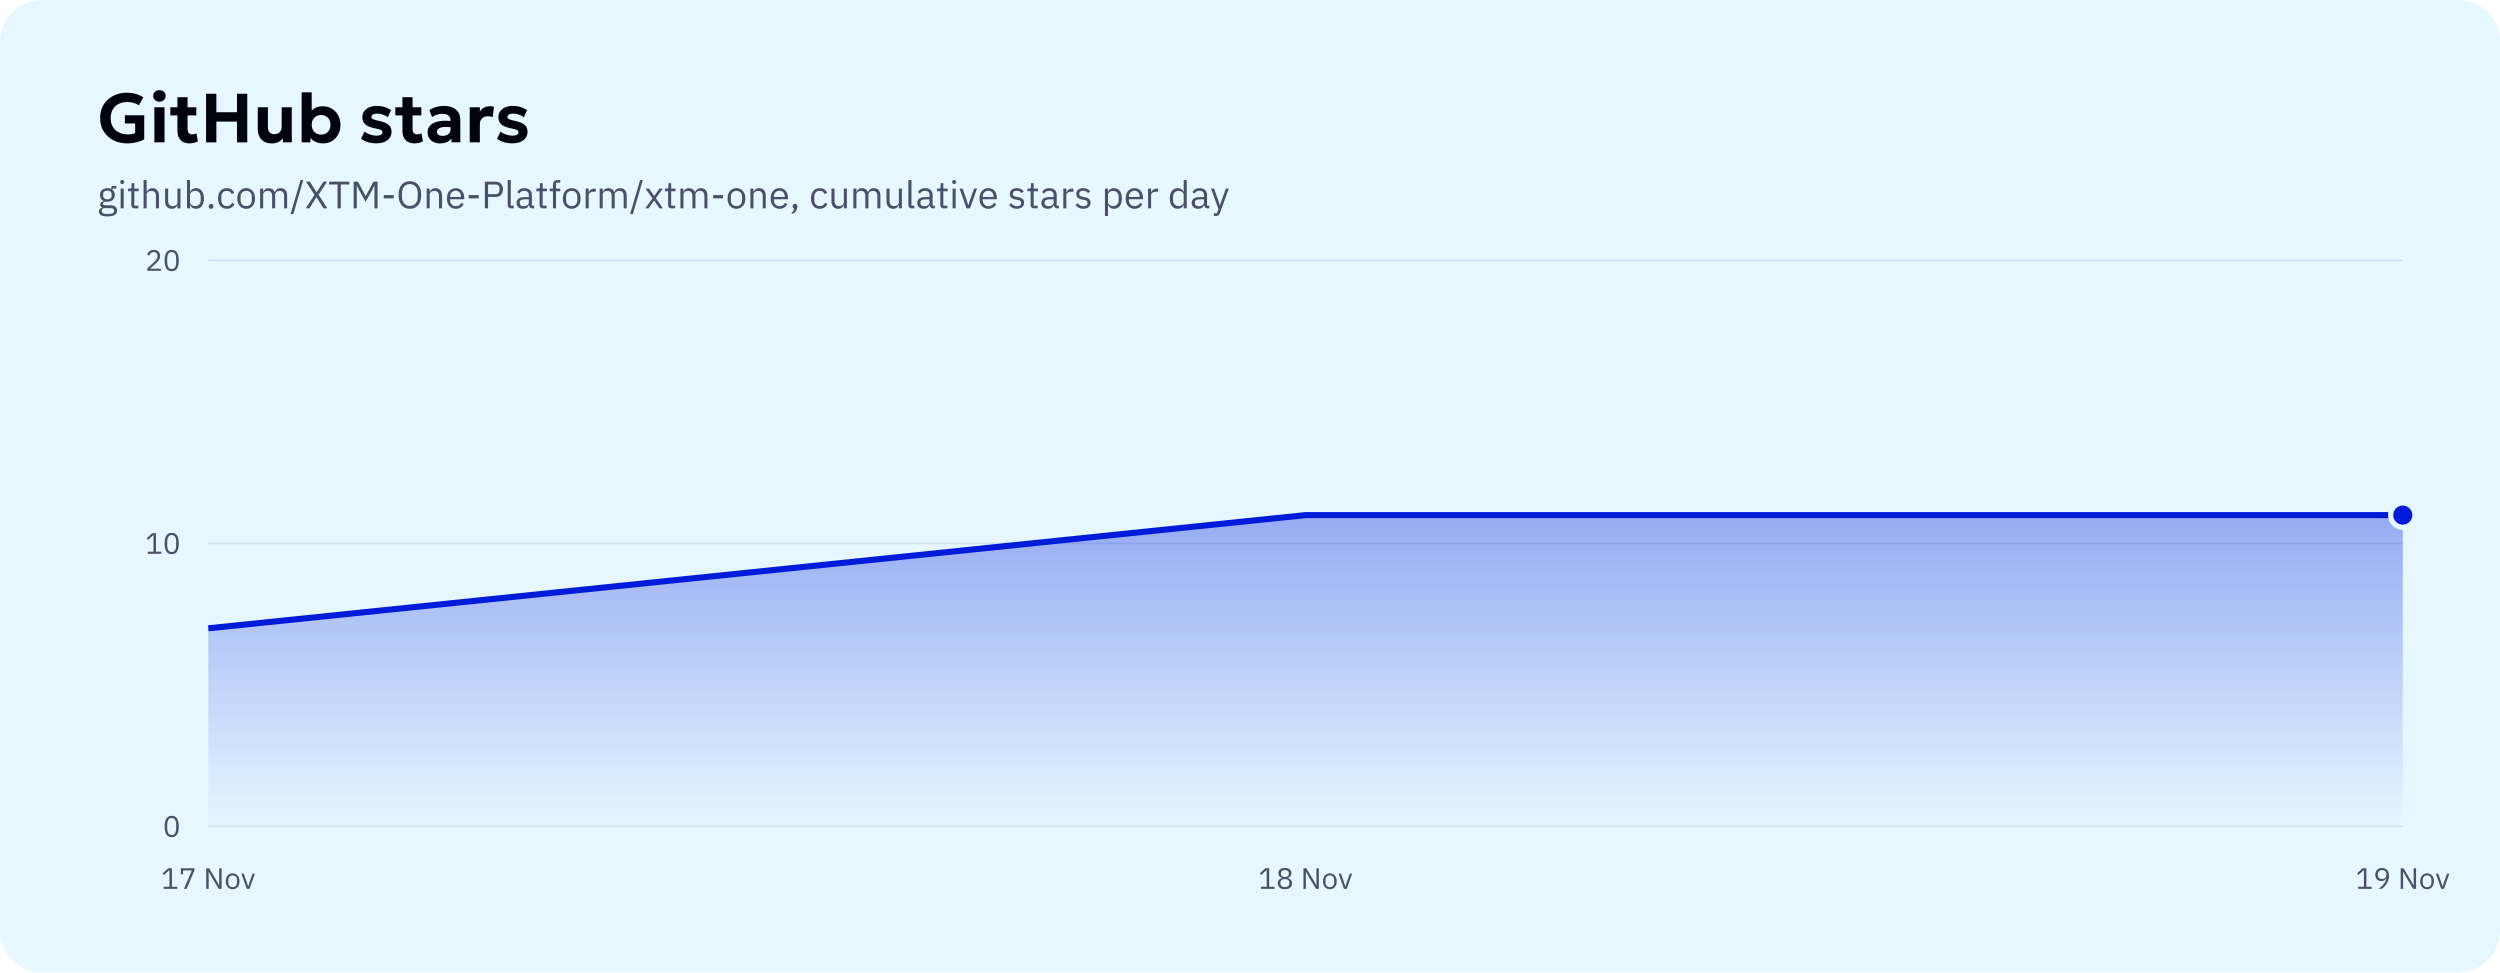
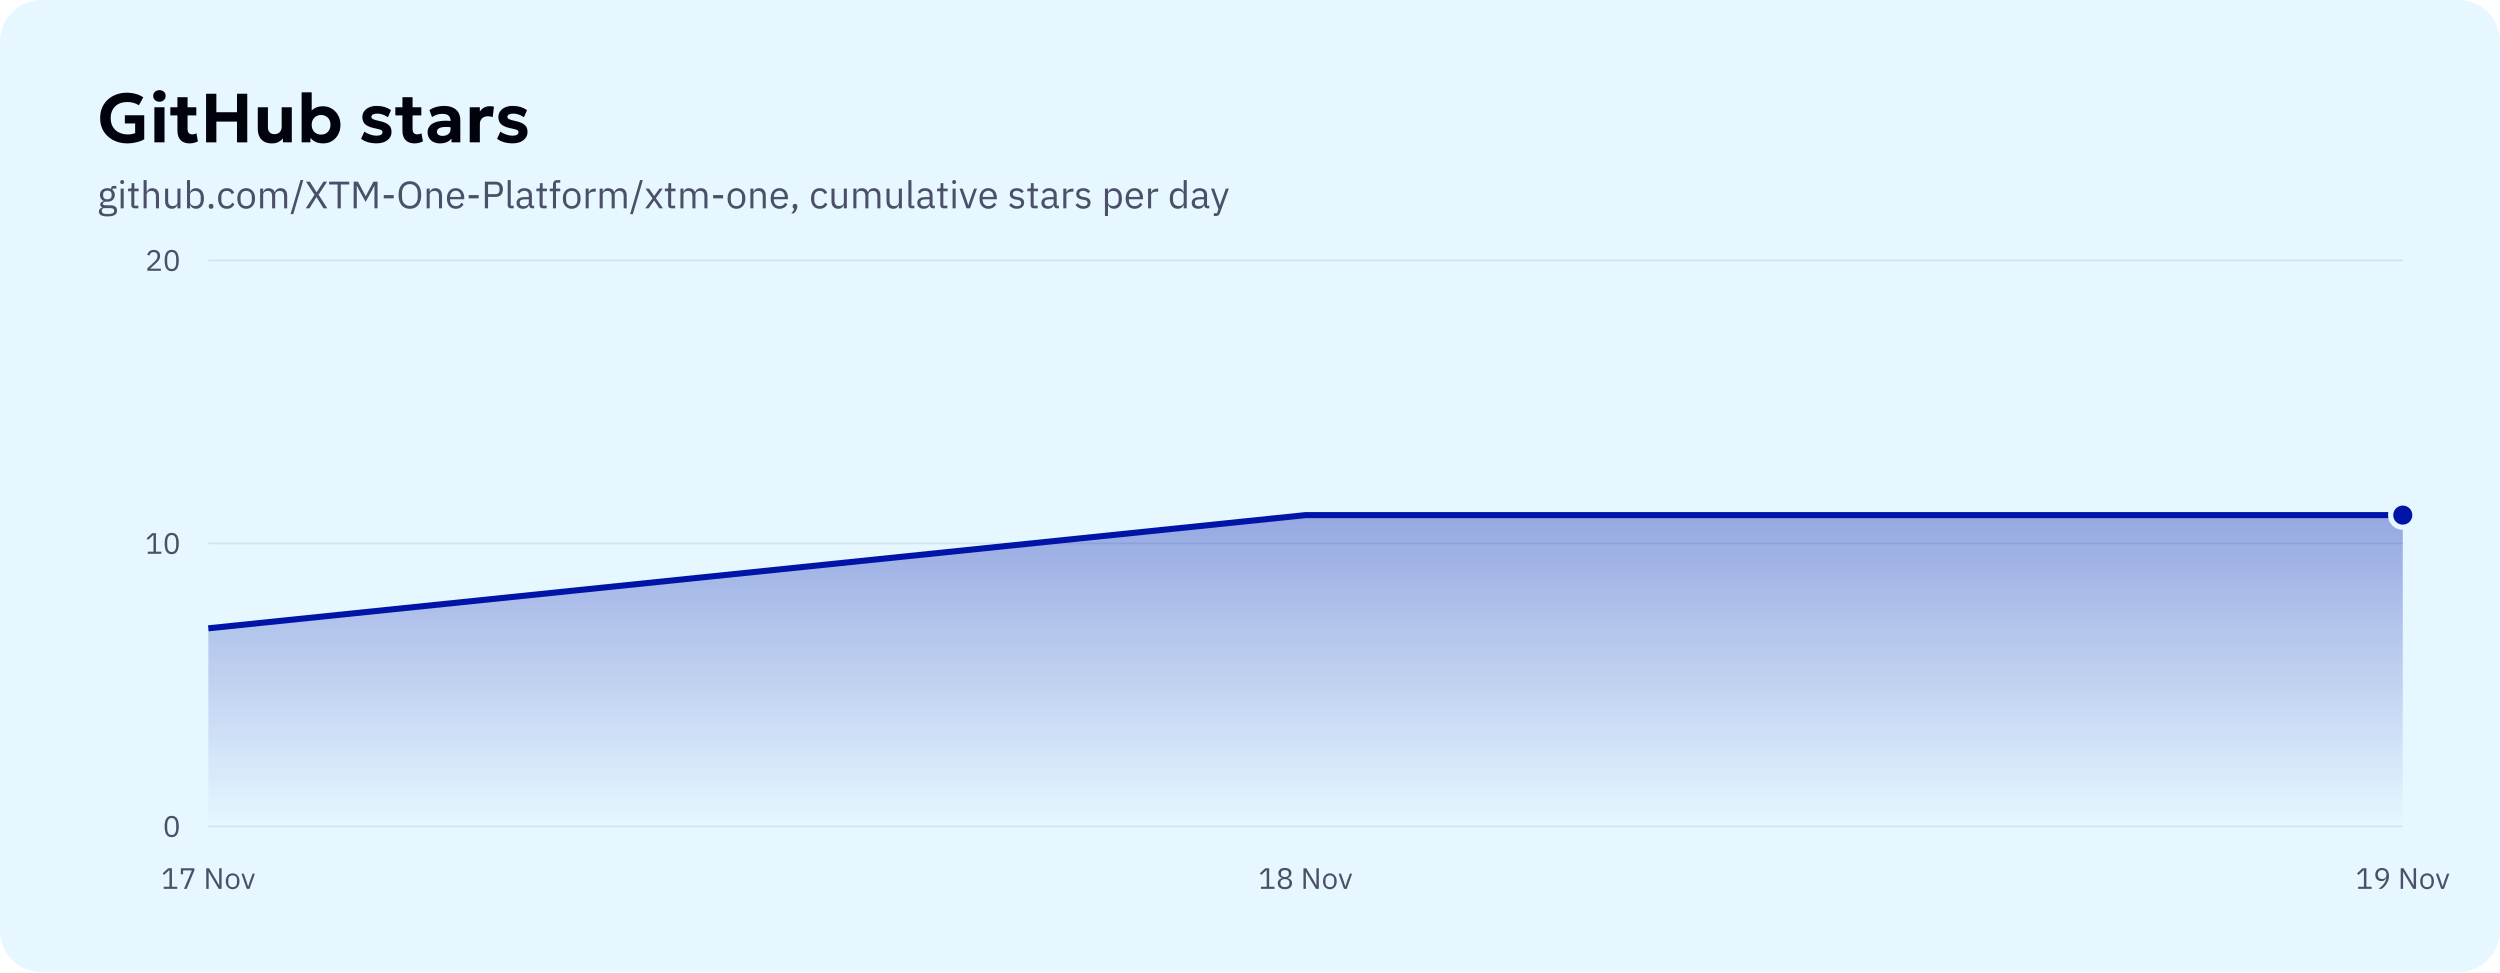
<svg xmlns="http://www.w3.org/2000/svg" width="1440" height="560" viewBox="0 0 1440 560" role="img" aria-label="xtm-one GitHub stars">
  <defs>
    <marker id="arr" viewBox="0 0 10 10" refX="8" refY="5" markerUnits="userSpaceOnUse" markerWidth="13" markerHeight="13" orient="auto-start-reverse">
-       <path d="M0 1L10 5L0 9z" fill="#001BDA" />
+       <path d="M0 1L10 5L0 9z" fill="#0015A8" />
    </marker>
    <marker id="arrm" viewBox="0 0 10 10" refX="8" refY="5" markerUnits="userSpaceOnUse" markerWidth="13" markerHeight="13" orient="auto-start-reverse">
      <path d="M0 1L10 5L0 9z" fill="#4A5068" />
    </marker>
    <path id="gh600-G" d="M435 15Q353 15 282 -10Q211 -35 157 -83Q103 -130 72 -198Q42 -265 42 -349Q42 -433 71 -501Q100 -568 153 -616Q205 -664 275 -689Q345 -715 426 -715Q463 -715 503 -709Q543 -703 584 -689Q624 -675 663 -649L600 -534Q564 -558 522 -569Q480 -581 434 -581Q379 -581 334 -565Q290 -549 259 -519Q228 -488 211 -446Q194 -403 194 -349Q194 -272 227 -220Q260 -167 316 -141Q372 -114 444 -114Q474 -114 501 -120Q528 -125 546 -132V-272H398V-390H677V-44Q646 -25 604 -12Q561 1 517 8Q472 15 435 15Z" />
    <path id="gh600-i" d="M71 0V-505H217V0ZM144 -585Q108 -585 81 -608Q54 -630 54 -669Q54 -707 81 -730Q108 -752 144 -752Q180 -752 207 -730Q233 -707 233 -669Q233 -630 207 -608Q180 -585 144 -585Z" />
    <path id="gh600-t" d="M290 15Q209 15 162 -31Q115 -77 115 -169V-650H261V-505H387V-388H261V-196Q261 -151 280 -133Q298 -115 329 -115Q346 -115 361 -119Q376 -123 389 -130L410 -14Q387 -2 356 6Q324 15 290 15ZM13 -388V-505H130V-388Z" />
    <path id="gh600-H" d="M85 0V-700H233V-434H530V-700H678V0H530V-299H233V0Z" />
    <path id="gh600-u" d="M268 15Q199 15 155 -12Q110 -39 88 -86Q66 -133 66 -193V-505H212V-216Q212 -171 237 -144Q262 -118 308 -118Q338 -118 361 -131Q384 -145 397 -168Q410 -192 410 -224V-505H556V0H428V-56Q402 -25 364 -5Q326 15 268 15Z" />
    <path id="gh600-b" d="M378 15Q330 15 290 1Q251 -13 222 -39Q194 -64 178 -98L198 -130V0H71V-720H216V-390L184 -423Q218 -470 266 -495Q314 -520 376 -520Q450 -520 508 -484Q565 -449 597 -388Q630 -328 630 -252Q630 -193 611 -144Q592 -95 558 -59Q525 -24 479 -4Q433 15 378 15ZM351 -112Q390 -112 420 -129Q451 -146 468 -178Q486 -209 486 -252Q486 -296 469 -328Q451 -359 421 -376Q390 -394 351 -394Q312 -394 282 -376Q251 -359 234 -328Q216 -296 216 -252Q216 -209 234 -178Q251 -146 282 -129Q312 -112 351 -112Z" />
    <path id="gh600-s" d="M254 14Q186 14 129 -3Q72 -21 32 -52L80 -154Q119 -127 165 -112Q211 -96 253 -96Q295 -96 318 -109Q341 -122 341 -146Q341 -168 321 -178Q300 -188 242 -200Q142 -218 96 -257Q51 -295 51 -363Q51 -412 77 -448Q104 -484 151 -505Q198 -525 259 -525Q319 -525 372 -509Q425 -492 464 -463L418 -361Q398 -377 372 -389Q346 -401 318 -408Q290 -414 263 -414Q226 -414 204 -402Q181 -390 181 -368Q181 -346 201 -336Q222 -325 278 -312Q383 -291 427 -254Q471 -218 471 -152Q471 -102 444 -65Q416 -27 368 -6Q319 14 254 14Z" />
    <path id="gh600-a" d="M212 15Q161 15 121 -5Q81 -24 58 -60Q35 -97 35 -147Q35 -190 57 -223Q78 -257 122 -279Q166 -301 233 -308Q300 -316 391 -307L393 -214Q339 -223 297 -222Q255 -222 227 -214Q198 -206 184 -191Q169 -176 169 -154Q169 -124 191 -109Q214 -93 251 -93Q284 -93 310 -104Q336 -116 351 -138Q366 -160 366 -191V-313Q366 -342 354 -364Q342 -386 316 -399Q290 -411 248 -411Q209 -411 170 -399Q132 -387 99 -364L61 -465Q110 -497 164 -511Q219 -525 270 -525Q342 -525 394 -502Q447 -480 477 -433Q506 -387 506 -314V0H379V-56Q354 -22 311 -3Q267 15 212 15Z" />
    <path id="gh600-r" d="M71 0V-505H217V-442Q242 -484 280 -502Q319 -521 364 -521Q380 -521 394 -519Q407 -517 420 -514L402 -364Q386 -370 368 -373Q350 -376 332 -376Q282 -376 250 -347Q217 -317 217 -263V0Z" />
    <path id="gb400-g" d="M520 57Q520 110 492 144Q464 179 408 196Q353 212 270 212Q190 212 140 197Q89 182 66 154Q43 125 43 85Q43 43 65 19Q87 -5 125 -15V-26Q103 -37 91 -54Q79 -72 79 -98Q79 -137 104 -158Q129 -178 168 -188V-192Q122 -214 96 -255Q71 -296 71 -350Q71 -403 95 -443Q119 -483 163 -506Q207 -528 265 -528Q293 -528 318 -523Q342 -518 363 -508V-517Q363 -547 377 -566Q391 -586 423 -586H500V-516H402V-483Q430 -459 446 -425Q461 -391 461 -350Q461 -298 437 -258Q413 -217 369 -194Q325 -172 266 -172Q253 -172 240 -174Q227 -175 216 -177Q191 -170 170 -156Q148 -143 148 -119Q148 -96 170 -88Q192 -80 227 -80H337Q433 -80 476 -44Q520 -7 520 57ZM445 63Q445 32 422 14Q398 -5 338 -5H166Q141 6 130 24Q118 41 118 65Q118 99 144 123Q169 147 230 147H304Q371 147 408 126Q445 105 445 63ZM266 -236Q317 -236 347 -260Q377 -285 377 -336V-364Q377 -415 347 -440Q317 -464 266 -464Q215 -464 185 -440Q155 -415 155 -364V-336Q155 -285 185 -260Q215 -236 266 -236Z" />
    <path id="gb400-i" d="M125 -637Q100 -637 88 -650Q76 -662 76 -682V-695Q76 -715 88 -728Q100 -740 125 -740Q151 -740 162 -728Q174 -715 174 -695V-682Q174 -662 162 -650Q151 -637 125 -637ZM85 0V-516H165V0Z" />
    <path id="gb400-t" d="M299 0H199Q158 0 136 -24Q114 -48 114 -85V-446H29V-516H77Q103 -516 112 -526Q122 -537 122 -563V-659H194V-516H307V-446H194V-70H299Z" />
    <path id="gb400-h" d="M85 0V-740H165V-432H169Q188 -476 222 -502Q257 -528 315 -528Q395 -528 442 -476Q488 -425 488 -331V0H408V-317Q408 -386 378 -421Q349 -456 291 -456Q259 -456 230 -446Q201 -435 183 -413Q165 -391 165 -358V0Z" />
    <path id="gb400-u" d="M403 0V-84H399Q384 -47 352 -18Q319 12 254 12Q175 12 128 -40Q80 -91 80 -185V-516H160V-199Q160 -130 190 -95Q220 -60 278 -60Q310 -60 338 -70Q367 -81 385 -103Q403 -125 403 -159V-516H483V0Z" />
    <path id="gb400-b" d="M85 0V-740H165V-432H169Q189 -481 228 -504Q267 -528 320 -528Q385 -528 432 -495Q479 -462 504 -402Q530 -341 530 -258Q530 -176 504 -115Q479 -54 432 -21Q385 12 320 12Q267 12 230 -12Q192 -36 169 -84H165V0ZM298 -60Q366 -60 405 -102Q444 -145 444 -214V-302Q444 -371 405 -414Q366 -456 298 -456Q262 -456 232 -443Q201 -430 183 -408Q165 -386 165 -357V-165Q165 -132 183 -108Q201 -85 232 -72Q262 -60 298 -60Z" />
    <path id="gb400-period" d="M136 12Q105 12 90 -4Q75 -21 75 -46V-59Q75 -85 90 -101Q105 -117 136 -117Q168 -117 182 -101Q197 -85 197 -59V-46Q197 -21 182 -4Q168 12 136 12Z" />
    <path id="gb400-c" d="M277 12Q168 12 108 -61Q47 -134 47 -258Q47 -382 108 -455Q168 -528 277 -528Q354 -528 401 -494Q448 -460 470 -407L403 -373Q389 -413 356 -435Q324 -457 277 -457Q206 -457 170 -414Q133 -370 133 -302V-214Q133 -147 170 -103Q206 -59 277 -59Q326 -59 361 -82Q396 -105 417 -149L475 -110Q450 -55 400 -22Q351 12 277 12Z" />
    <path id="gb400-o" d="M280 12Q211 12 158 -22Q106 -55 76 -116Q47 -176 47 -258Q47 -340 76 -400Q106 -461 158 -494Q211 -528 280 -528Q349 -528 402 -494Q454 -461 484 -400Q513 -340 513 -258Q513 -176 484 -116Q454 -55 402 -22Q349 12 280 12ZM280 -59Q345 -59 386 -99Q427 -139 427 -221V-295Q427 -377 386 -417Q345 -457 280 -457Q216 -457 174 -417Q133 -377 133 -295V-221Q133 -139 174 -99Q216 -59 280 -59Z" />
    <path id="gb400-m" d="M165 0H85V-516H165V-432H169Q186 -472 217 -500Q248 -528 308 -528Q359 -528 402 -504Q445 -479 466 -423H468Q482 -465 520 -496Q559 -528 625 -528Q704 -528 748 -476Q793 -425 793 -331V0H713V-317Q713 -385 686 -420Q659 -456 600 -456Q569 -456 541 -446Q513 -435 496 -413Q479 -391 479 -358V0H399V-317Q399 -386 372 -421Q345 -456 288 -456Q257 -456 228 -446Q200 -435 182 -413Q165 -391 165 -358Z" />
    <path id="gb400-slash" d="M81 151H9L270 -740H342Z" />
    <path id="gb400-X" d="M24 0 252 -355 30 -698H131L306 -420H308L487 -698H583L359 -358L589 0H488L305 -293H303L120 0Z" />
    <path id="gb400-T" d="M550 -624H328V0H244V-624H22V-698H550Z" />
    <path id="gb400-M" d="M93 0V-698H205L337 -451L405 -322H410L479 -451L611 -698H719V0H637V-471V-588H632L573 -471L406 -167L239 -471L180 -588H175V-471V0Z" />
    <path id="gb400-hyphen" d="M330 -261H69V-347H330Z" />
    <path id="gb400-O" d="M354 12Q264 12 198 -30Q131 -71 94 -152Q58 -232 58 -349Q58 -466 94 -546Q131 -627 198 -668Q264 -710 354 -710Q444 -710 510 -668Q577 -627 614 -546Q650 -466 650 -349Q650 -232 614 -152Q577 -71 510 -30Q444 12 354 12ZM354 -63Q415 -63 461 -92Q507 -120 534 -171Q560 -222 560 -291V-407Q560 -476 534 -528Q507 -579 461 -607Q415 -635 354 -635Q294 -635 248 -607Q201 -579 174 -528Q148 -476 148 -407V-291Q148 -222 174 -171Q201 -120 248 -92Q294 -63 354 -63Z" />
    <path id="gb400-n" d="M165 0H85V-516H165V-432H169Q188 -476 222 -502Q257 -528 315 -528Q395 -528 442 -476Q488 -425 488 -331V0H408V-317Q408 -386 378 -421Q349 -456 291 -456Q259 -456 230 -446Q201 -435 183 -413Q165 -391 165 -358Z" />
    <path id="gb400-e" d="M279 12Q209 12 157 -22Q105 -55 76 -116Q47 -176 47 -258Q47 -340 76 -400Q105 -461 157 -494Q209 -528 279 -528Q348 -528 398 -496Q448 -463 475 -406Q502 -349 502 -276V-238H131V-214Q131 -147 172 -102Q212 -58 284 -58Q333 -58 370 -81Q406 -104 426 -147L483 -106Q458 -54 405 -21Q352 12 279 12ZM279 -461Q236 -461 202 -441Q169 -421 150 -386Q131 -350 131 -305V-298H416V-309Q416 -355 399 -389Q382 -423 351 -442Q320 -461 279 -461Z" />
    <path id="gb400-P" d="M177 0H93V-698H371Q434 -698 478 -674Q521 -649 544 -604Q566 -560 566 -498Q566 -437 544 -392Q521 -347 478 -322Q434 -298 371 -298H177ZM177 -624V-372H371Q404 -372 428 -384Q451 -395 464 -418Q476 -440 476 -472V-524Q476 -556 464 -578Q451 -601 428 -612Q404 -624 371 -624Z" />
    <path id="gb400-l" d="M241 0H170Q129 0 107 -24Q85 -47 85 -83V-740H165V-70H241Z" />
    <path id="gb400-a" d="M505 0H460Q428 0 408 -14Q388 -27 379 -51Q370 -75 370 -106V-113L401 -84H366Q350 -37 310 -12Q271 12 217 12Q135 12 90 -30Q44 -72 44 -144Q44 -193 68 -226Q92 -260 140 -278Q189 -295 264 -295H366V-346Q366 -401 336 -430Q306 -459 244 -459Q198 -459 166 -438Q134 -417 113 -382L65 -427Q86 -468 132 -498Q178 -528 248 -528Q341 -528 394 -482Q446 -436 446 -354V-70H505ZM366 -235H260Q192 -235 160 -215Q128 -195 128 -157V-136Q128 -98 156 -77Q184 -56 230 -56Q270 -56 300 -68Q331 -81 348 -102Q366 -124 366 -150Z" />
    <path id="gb400-f" d="M113 0V-446H29V-516H113V-620Q113 -673 141 -706Q169 -740 226 -740H304V-670H193V-516H304V-446H193V0Z" />
    <path id="gb400-r" d="M165 0H85V-516H165V-421H170Q179 -446 198 -468Q217 -489 247 -502Q277 -516 319 -516H350V-436H303Q260 -436 229 -424Q198 -413 182 -394Q165 -375 165 -350Z" />
    <path id="gb400-x" d="M21 0 212 -260 29 -516H123L254 -324H257L393 -516H482L300 -266L486 0H392L258 -202H255L110 0Z" />
    <path id="gb400-comma" d="M136 -117Q168 -117 182 -100Q197 -84 197 -58V-44Q197 -4 173 46Q149 96 106 133H39Q69 101 88 72Q106 44 114 9Q94 4 84 -10Q75 -24 75 -44V-58Q75 -84 90 -100Q105 -117 136 -117Z" />
    <path id="gb400-v" d="M292 0H199L18 -516H98L188 -260L244 -84H249L305 -260L397 -516H474Z" />
    <path id="gb400-s" d="M240 12Q169 12 120 -16Q71 -43 36 -89L93 -135Q123 -98 160 -77Q197 -56 246 -56Q297 -56 326 -78Q354 -100 354 -140Q354 -170 334 -192Q315 -214 264 -221L223 -227Q176 -234 138 -250Q100 -267 78 -298Q57 -328 57 -376Q57 -453 110 -490Q162 -528 241 -528Q283 -528 316 -518Q348 -508 374 -490Q400 -471 421 -445L368 -397Q351 -421 318 -440Q285 -460 235 -460Q186 -460 160 -438Q134 -417 134 -380Q134 -343 160 -326Q185 -308 233 -300L273 -294Q359 -281 395 -244Q431 -208 431 -149Q431 -99 408 -63Q385 -27 342 -8Q299 12 240 12Z" />
    <path id="gb400-p" d="M85 200V-516H165V-432H169Q189 -481 228 -504Q267 -528 320 -528Q385 -528 432 -495Q479 -462 504 -402Q530 -341 530 -258Q530 -176 504 -115Q479 -54 432 -21Q385 12 320 12Q267 12 230 -12Q192 -36 169 -84H165V200ZM298 -60Q366 -60 405 -102Q444 -145 444 -214V-302Q444 -371 405 -414Q366 -456 298 -456Q262 -456 232 -443Q201 -430 183 -408Q165 -386 165 -357V-165Q165 -132 183 -108Q201 -85 232 -72Q262 -60 298 -60Z" />
    <path id="gb400-d" d="M415 0V-84H411Q388 -36 350 -12Q313 12 260 12Q196 12 148 -21Q101 -54 76 -115Q50 -176 50 -258Q50 -341 76 -402Q101 -462 148 -495Q196 -528 260 -528Q313 -528 352 -504Q391 -481 411 -432H415V-740H495V0ZM282 -60Q319 -60 349 -72Q379 -85 397 -108Q415 -132 415 -165V-357Q415 -386 397 -408Q379 -430 349 -443Q319 -456 282 -456Q215 -456 176 -414Q136 -371 136 -302V-214Q136 -145 176 -102Q215 -60 282 -60Z" />
    <path id="gb400-y" d="M278 -165 403 -516H482L251 120Q240 151 226 168Q213 186 191 193Q169 200 131 200H90V130H171L210 20L17 -516H97L221 -165L245 -81H250Z" />
    <path id="gb400-zero" d="M300 12Q217 12 164 -31Q110 -74 85 -154Q60 -235 60 -349Q60 -463 85 -544Q110 -625 164 -668Q217 -710 300 -710Q384 -710 437 -668Q490 -625 515 -544Q540 -463 540 -349Q540 -235 515 -154Q490 -74 437 -31Q384 12 300 12ZM300 -61Q355 -61 388 -90Q421 -120 436 -172Q452 -225 452 -292V-406Q452 -474 436 -526Q421 -578 388 -608Q355 -637 300 -637Q246 -637 212 -608Q179 -578 164 -526Q148 -474 148 -406V-292Q148 -225 164 -172Q179 -120 212 -90Q246 -61 300 -61Z" />
    <path id="gb400-one" d="M547 0H88V-74H283V-636H276L100 -472L51 -525L236 -698H367V-74H547Z" />
    <path id="gb400-two" d="M533 -74V0H75V-86L303 -296Q352 -341 385 -392Q418 -443 418 -493V-505Q418 -563 386 -599Q354 -635 289 -635Q225 -635 192 -601Q158 -567 144 -517L69 -546Q83 -587 110 -624Q136 -662 181 -686Q226 -710 293 -710Q361 -710 409 -684Q457 -658 482 -612Q507 -567 507 -507Q507 -453 488 -408Q468 -363 434 -323Q399 -283 354 -243L166 -74Z" />
    <path id="gb400-seven" d="M265 0H175L442 -626H144V-496H69V-698H527V-624Z" />
    <path id="gb400-N" d="M517 0 262 -426 178 -581H175V-426V0H93V-698H190L445 -272L529 -117H532V-272V-698H614V0Z" />
    <path id="gb400-eight" d="M300 12Q221 12 167 -14Q113 -41 86 -87Q58 -133 58 -190Q58 -261 97 -304Q136 -346 199 -363V-371Q144 -390 112 -432Q79 -475 79 -535Q79 -615 138 -662Q196 -710 300 -710Q404 -710 462 -662Q521 -615 521 -535Q521 -475 488 -432Q456 -390 401 -371V-363Q464 -346 503 -304Q542 -261 542 -190Q542 -133 514 -87Q487 -41 434 -14Q380 12 300 12ZM300 -61Q373 -61 413 -94Q453 -127 453 -186V-207Q453 -266 413 -299Q373 -332 300 -332Q227 -332 187 -299Q147 -266 147 -207V-186Q147 -127 187 -94Q227 -61 300 -61ZM300 -402Q365 -402 400 -430Q434 -459 434 -512V-527Q434 -580 400 -608Q365 -637 300 -637Q235 -637 200 -608Q166 -580 166 -527V-512Q166 -459 200 -430Q235 -402 300 -402Z" />
    <path id="gb400-nine" d="M533 -442Q533 -364 510 -296Q488 -228 450 -171Q413 -114 370 -70Q326 -27 284 0H176Q251 -55 304 -107Q357 -159 392 -220Q427 -281 446 -362L441 -364Q425 -336 402 -313Q379 -290 348 -277Q316 -264 273 -264Q213 -264 166 -290Q120 -316 94 -364Q67 -413 67 -479Q67 -548 96 -600Q125 -652 177 -681Q229 -710 299 -710Q372 -710 424 -678Q476 -645 504 -585Q533 -525 533 -442ZM300 -335Q346 -335 378 -352Q411 -369 428 -402Q446 -435 446 -482V-490Q446 -537 428 -570Q411 -603 378 -620Q346 -637 300 -637Q254 -637 222 -620Q189 -603 172 -570Q154 -537 154 -490V-482Q154 -435 172 -402Q189 -369 222 -352Q254 -335 300 -335Z" />
  </defs>
  <rect width="1440" height="560" rx="24" fill="#E6F7FF" />
  <defs>
    <linearGradient id="fill-light" x1="0" y1="0" x2="0" y2="1">
-       <stop offset="0" stop-color="#001BDA" stop-opacity="0.35" />
-       <stop offset="1" stop-color="#001BDA" stop-opacity="0" />
+       <stop offset="0" stop-color="#0015A8" stop-opacity="0.35" />
+       <stop offset="1" stop-color="#0015A8" stop-opacity="0" />
    </linearGradient>
  </defs>
  <g fill="#00020C" transform="translate(56 82) scale(0.04)">
    <use href="#gh600-G" x="0" />
    <use href="#gh600-i" x="752" />
    <use href="#gh600-t" x="1040" />
    <use href="#gh600-H" x="1482.5" />
    <use href="#gh600-u" x="2246" />
    <use href="#gh600-b" x="2872.5" />
    <use href="#gh600-s" x="3767" />
    <use href="#gh600-t" x="4280" />
    <use href="#gh600-a" x="4722.5" />
    <use href="#gh600-r" x="5293" />
    <use href="#gh600-s" x="5725.5" />
  </g>
  <g fill="#4A5068" transform="translate(56 120) scale(0.022)">
    <use href="#gb400-g" x="0" />
    <use href="#gb400-i" x="528" />
    <use href="#gb400-t" x="778" />
    <use href="#gb400-h" x="1129" />
    <use href="#gb400-u" x="1697" />
    <use href="#gb400-b" x="2265" />
    <use href="#gb400-period" x="2845" />
    <use href="#gb400-c" x="3117" />
    <use href="#gb400-o" x="3620" />
    <use href="#gb400-m" x="4180" />
    <use href="#gb400-slash" x="5053" />
    <use href="#gb400-X" x="5436" />
    <use href="#gb400-T" x="6049" />
    <use href="#gb400-M" x="6621" />
    <use href="#gb400-hyphen" x="7433" />
    <use href="#gb400-O" x="7832" />
    <use href="#gb400-n" x="8540" />
    <use href="#gb400-e" x="9108" />
    <use href="#gb400-hyphen" x="9657" />
    <use href="#gb400-P" x="10056" />
    <use href="#gb400-l" x="10662" />
    <use href="#gb400-a" x="10934" />
    <use href="#gb400-t" x="11468" />
    <use href="#gb400-f" x="11819" />
    <use href="#gb400-o" x="12143" />
    <use href="#gb400-r" x="12703" />
    <use href="#gb400-m" x="13070" />
    <use href="#gb400-slash" x="13943" />
    <use href="#gb400-x" x="14326" />
    <use href="#gb400-t" x="14833" />
    <use href="#gb400-m" x="15184" />
    <use href="#gb400-hyphen" x="16057" />
    <use href="#gb400-o" x="16456" />
    <use href="#gb400-n" x="17016" />
    <use href="#gb400-e" x="17584" />
    <use href="#gb400-comma" x="18133" />
    <use href="#gb400-c" x="18641" />
    <use href="#gb400-u" x="19144" />
    <use href="#gb400-m" x="19712" />
    <use href="#gb400-u" x="20585" />
    <use href="#gb400-l" x="21153" />
    <use href="#gb400-a" x="21425" />
    <use href="#gb400-t" x="21959" />
    <use href="#gb400-i" x="22310" />
    <use href="#gb400-v" x="22560" />
    <use href="#gb400-e" x="23052" />
    <use href="#gb400-s" x="23837" />
    <use href="#gb400-t" x="24324" />
    <use href="#gb400-a" x="24675" />
    <use href="#gb400-r" x="25209" />
    <use href="#gb400-s" x="25576" />
    <use href="#gb400-p" x="26299" />
    <use href="#gb400-e" x="26879" />
    <use href="#gb400-r" x="27428" />
    <use href="#gb400-d" x="28031" />
    <use href="#gb400-a" x="28611" />
    <use href="#gb400-y" x="29145" />
  </g>
  <path d="M120 476.0H1384" stroke="#CFE3F5" stroke-width="1" />
  <g fill="#4A5068" transform="translate(93.8 482) scale(0.017)">
    <use href="#gb400-zero" x="0" />
  </g>
  <path d="M120 313.0H1384" stroke="#CFE3F5" stroke-width="1" />
  <g fill="#4A5068" transform="translate(83.6 319) scale(0.017)">
    <use href="#gb400-one" x="0" />
    <use href="#gb400-zero" x="600" />
  </g>
  <path d="M120 150.0H1384" stroke="#CFE3F5" stroke-width="1" />
  <g fill="#4A5068" transform="translate(83.6 156) scale(0.017)">
    <use href="#gb400-two" x="0" />
    <use href="#gb400-zero" x="600" />
  </g>
  <g fill="#4A5068" transform="translate(92.8 512) scale(0.017)">
    <use href="#gb400-one" x="0" />
    <use href="#gb400-seven" x="600" />
    <use href="#gb400-N" x="1436" />
    <use href="#gb400-o" x="2143" />
    <use href="#gb400-v" x="2703" />
  </g>
  <g fill="#4A5068" transform="translate(724.8 512) scale(0.017)">
    <use href="#gb400-one" x="0" />
    <use href="#gb400-eight" x="600" />
    <use href="#gb400-N" x="1436" />
    <use href="#gb400-o" x="2143" />
    <use href="#gb400-v" x="2703" />
  </g>
  <g fill="#4A5068" transform="translate(1356.8 512) scale(0.017)">
    <use href="#gb400-one" x="0" />
    <use href="#gb400-nine" x="600" />
    <use href="#gb400-N" x="1436" />
    <use href="#gb400-o" x="2143" />
    <use href="#gb400-v" x="2703" />
  </g>
  <path d="M120.0 361.9L752.0 296.7L1384.0 296.7L1384.0 476L120.0 476Z" fill="url(#fill-light)" />
-   <path d="M120.0 361.9L752.0 296.7L1384.0 296.7" stroke="#001BDA" stroke-width="3.5" fill="none" stroke-linejoin="round" />
-   <circle cx="1384.0" cy="296.7" r="7" fill="#001BDA" stroke="#E6F7FF" stroke-width="3" />
+   <path d="M120.0 361.9L752.0 296.7L1384.0 296.7" stroke="#0015A8" stroke-width="3.5" fill="none" stroke-linejoin="round" />
+   <circle cx="1384.0" cy="296.7" r="7" fill="#0015A8" stroke="#E6F7FF" stroke-width="3" />
</svg>
